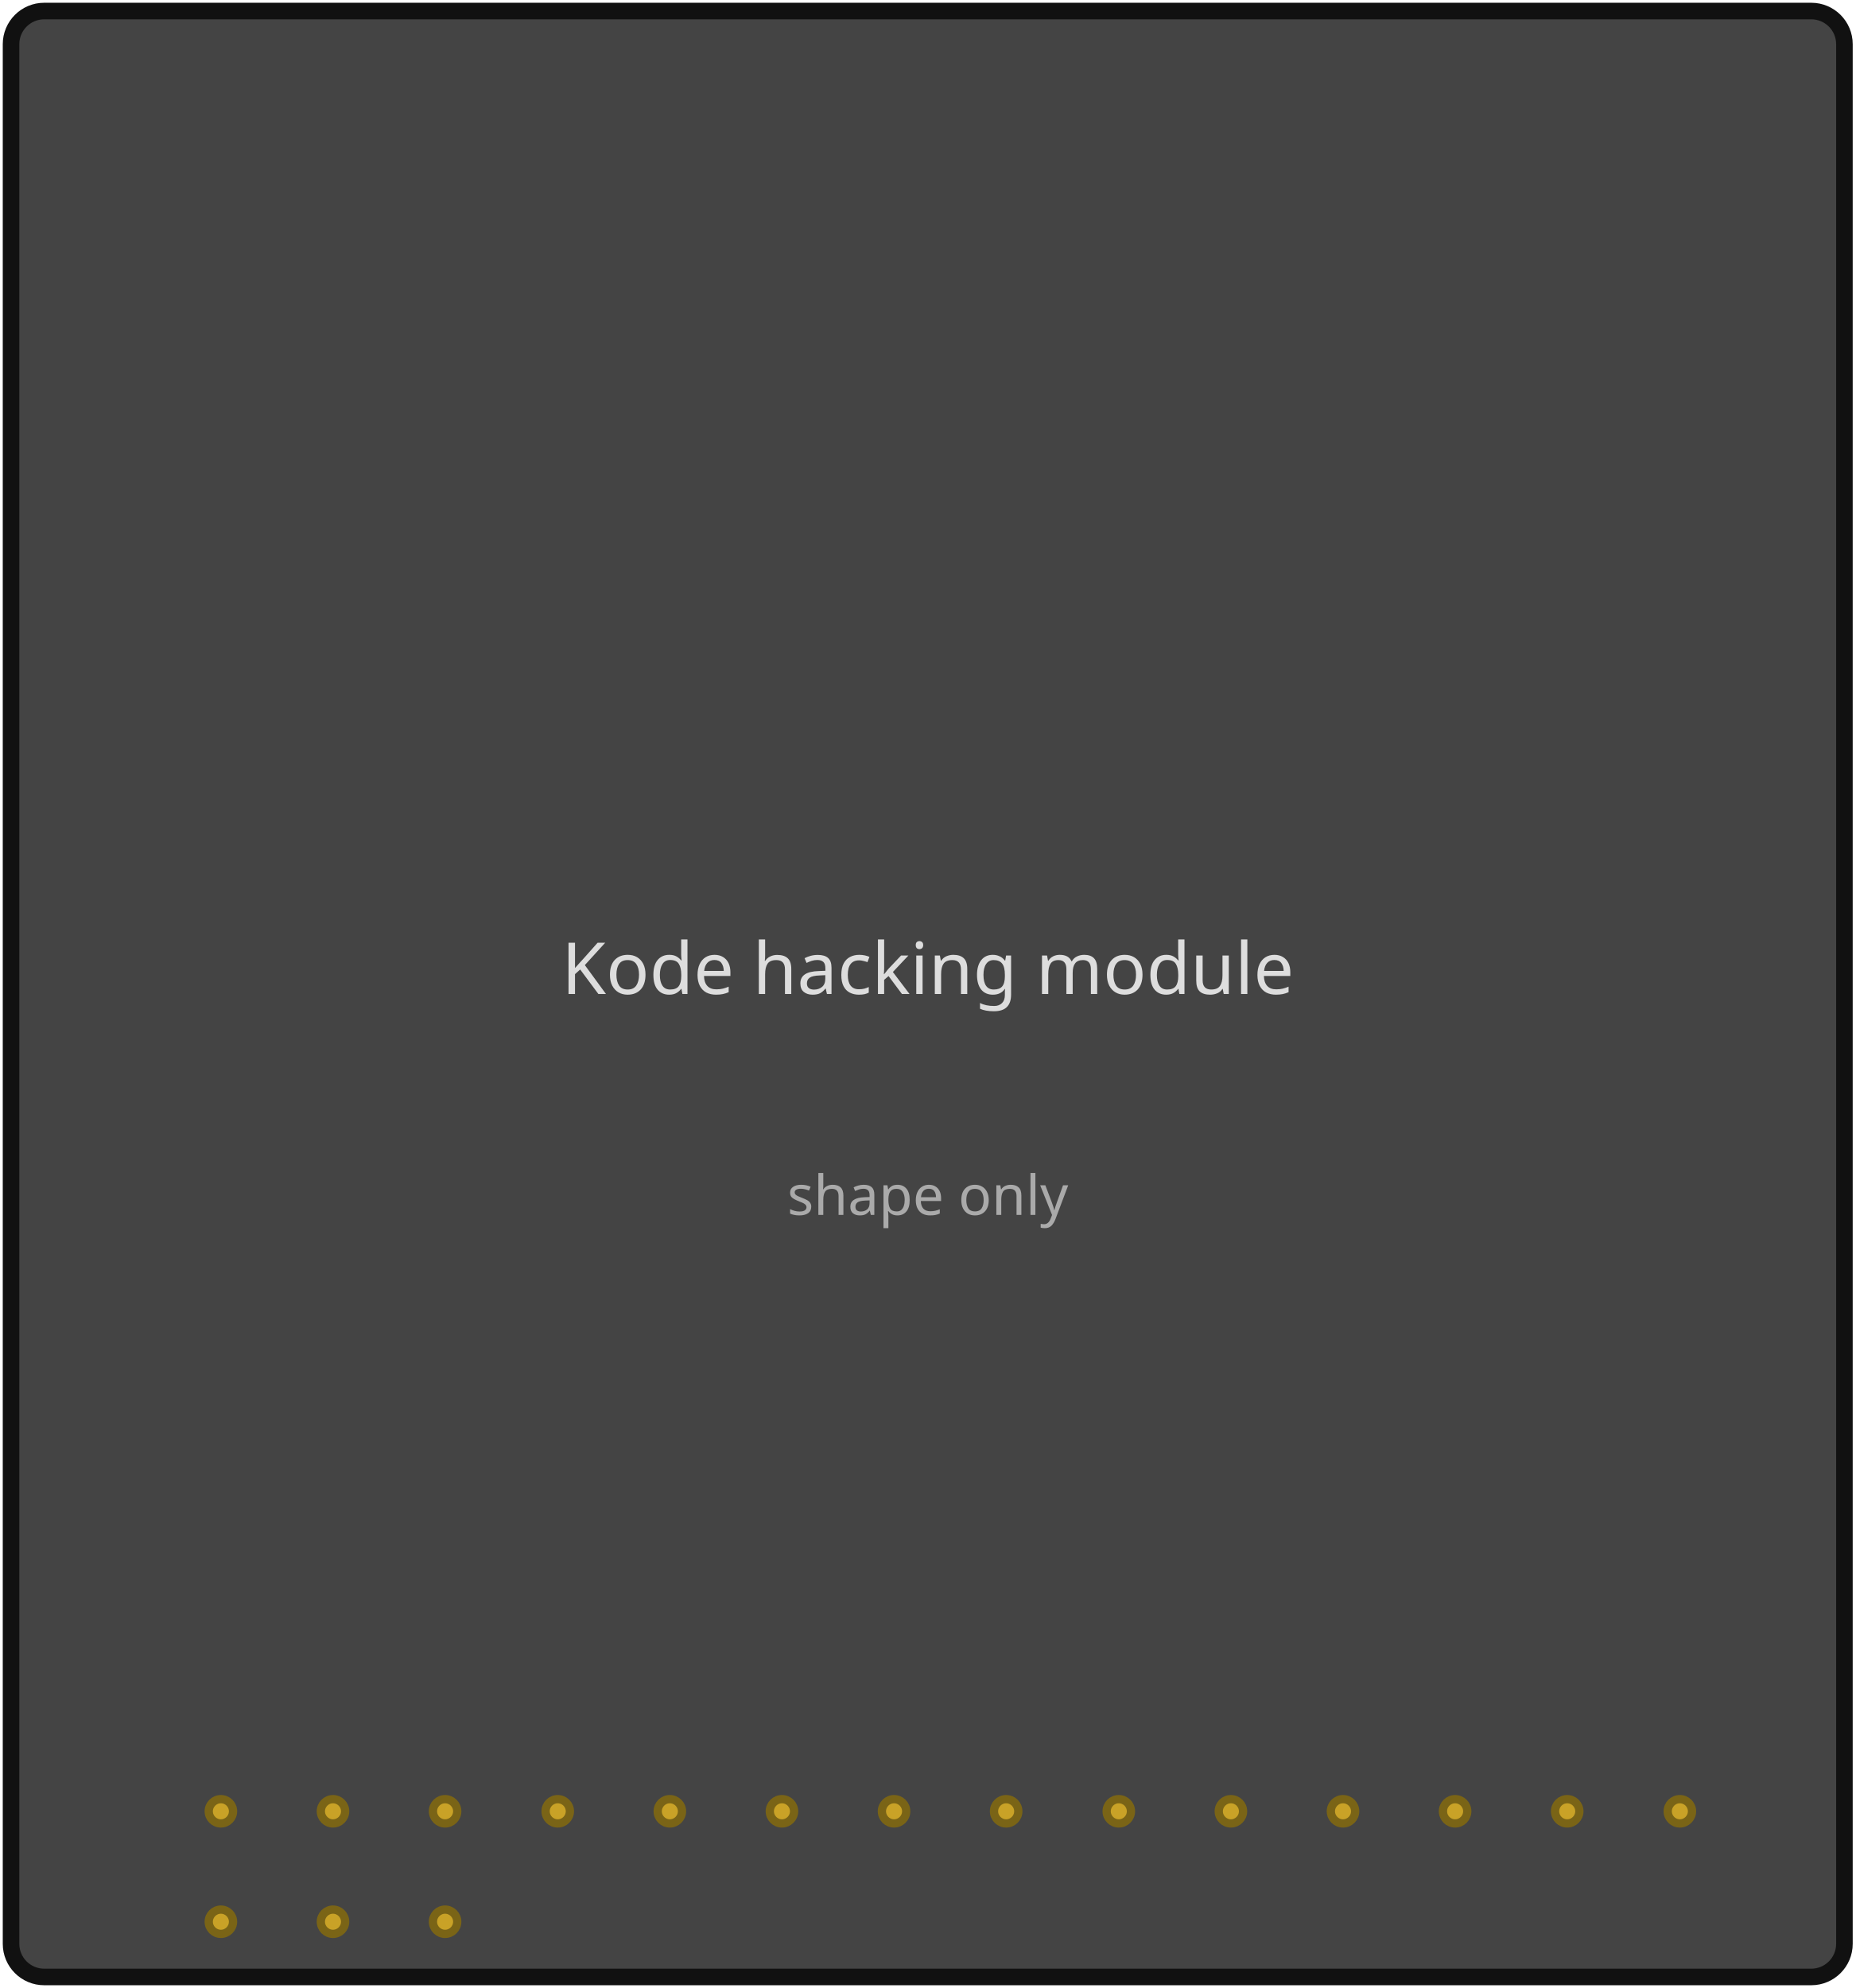
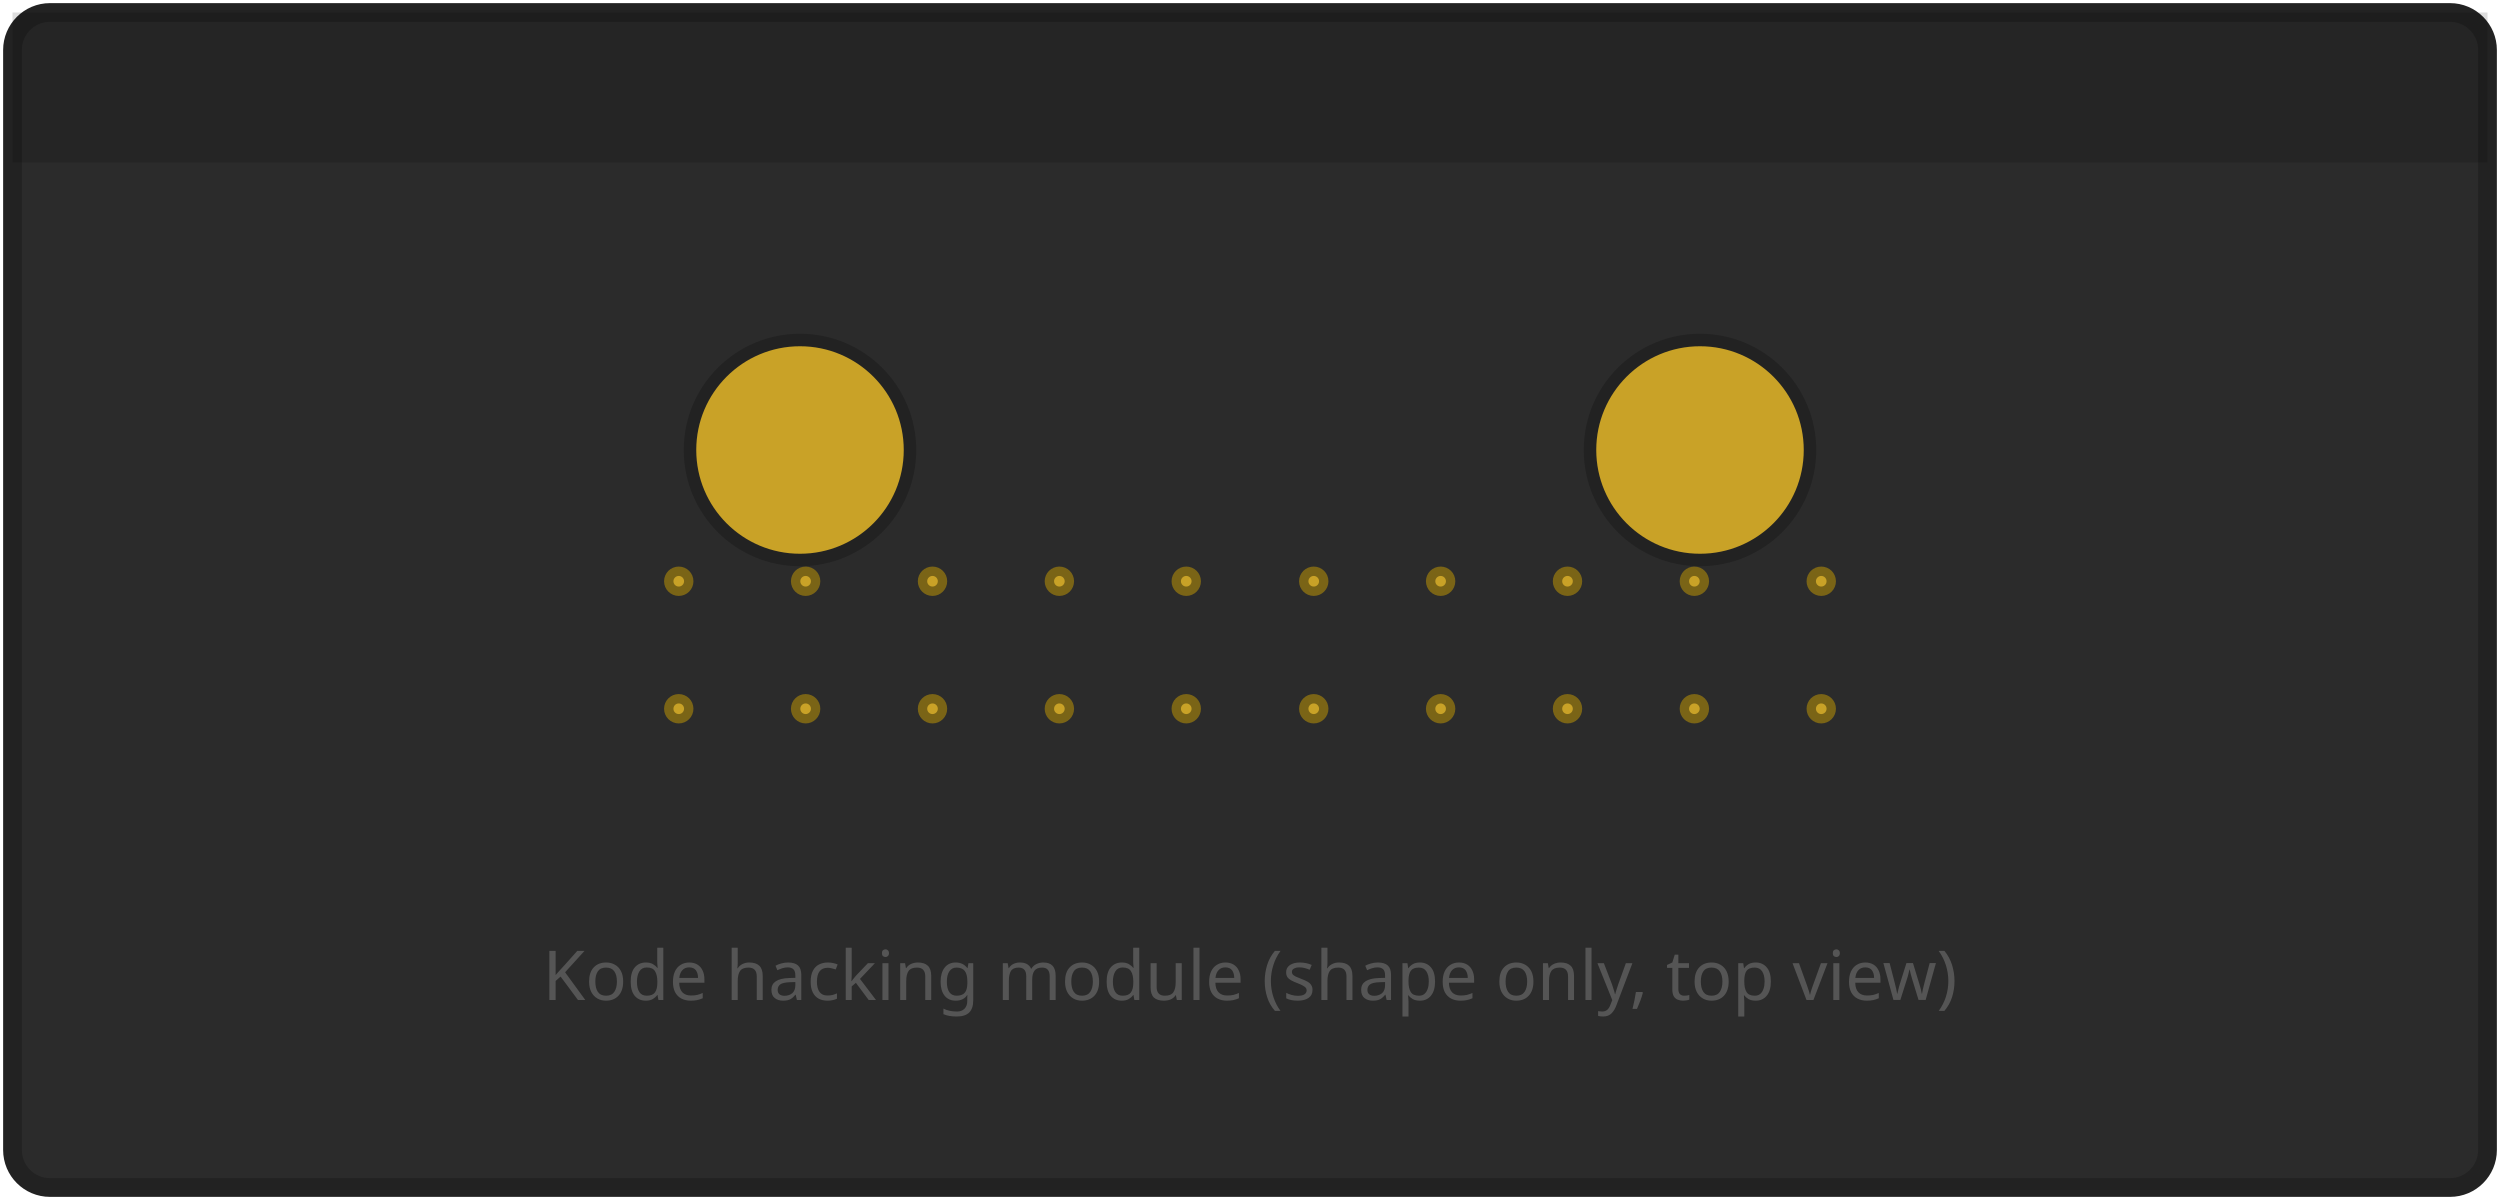
- <svg xmlns="http://www.w3.org/2000/svg" width="336" height="360" viewBox="0 0 336 360">
-   <rect x="2" y="2" width="332" height="356" rx="6" fill="#444" stroke="#111" stroke-width="3" />
-   <text x="168" y="180" text-anchor="middle" font-family="sans-serif" font-size="13" fill="#ddd">Kode hacking module</text>
-   <text x="168" y="220" text-anchor="middle" font-family="sans-serif" font-size="10" fill="#aaa">shape only</text>
-   <circle cx="40" cy="328" r="2.2" fill="#c9a227" stroke="#7a6416" stroke-width="1.5" />
-   <circle cx="60.3" cy="328" r="2.2" fill="#c9a227" stroke="#7a6416" stroke-width="1.5" />
-   <circle cx="80.6" cy="328" r="2.2" fill="#c9a227" stroke="#7a6416" stroke-width="1.5" />
-   <circle cx="101" cy="328" r="2.2" fill="#c9a227" stroke="#7a6416" stroke-width="1.5" />
-   <circle cx="121.3" cy="328" r="2.2" fill="#c9a227" stroke="#7a6416" stroke-width="1.5" />
-   <circle cx="141.6" cy="328" r="2.2" fill="#c9a227" stroke="#7a6416" stroke-width="1.5" />
-   <circle cx="161.9" cy="328" r="2.2" fill="#c9a227" stroke="#7a6416" stroke-width="1.5" />
-   <circle cx="182.2" cy="328" r="2.2" fill="#c9a227" stroke="#7a6416" stroke-width="1.5" />
-   <circle cx="202.6" cy="328" r="2.2" fill="#c9a227" stroke="#7a6416" stroke-width="1.5" />
-   <circle cx="222.9" cy="328" r="2.2" fill="#c9a227" stroke="#7a6416" stroke-width="1.5" />
-   <circle cx="243.2" cy="328" r="2.2" fill="#c9a227" stroke="#7a6416" stroke-width="1.5" />
-   <circle cx="263.5" cy="328" r="2.2" fill="#c9a227" stroke="#7a6416" stroke-width="1.5" />
-   <circle cx="283.8" cy="328" r="2.2" fill="#c9a227" stroke="#7a6416" stroke-width="1.5" />
-   <circle cx="304.2" cy="328" r="2.2" fill="#c9a227" stroke="#7a6416" stroke-width="1.5" />
-   <circle cx="40" cy="348" r="2.2" fill="#c9a227" stroke="#7a6416" stroke-width="1.5" />
-   <circle cx="60.3" cy="348" r="2.2" fill="#c9a227" stroke="#7a6416" stroke-width="1.5" />
-   <circle cx="80.6" cy="348" r="2.2" fill="#c9a227" stroke="#7a6416" stroke-width="1.5" />
+ <svg xmlns="http://www.w3.org/2000/svg" width="400" height="192" viewBox="0 0 400 192">
+   <rect x="2" y="2" width="396" height="188" rx="6" fill="#2b2b2b" stroke="#222" stroke-width="3" />
+   <rect x="2" y="2" width="396" height="24" fill="#0002" />
+   <circle cx="128" cy="72" r="17.6" fill="#c9a227" stroke="#222" stroke-width="2" />
+   <circle cx="272" cy="72" r="17.6" fill="#c9a227" stroke="#222" stroke-width="2" />
+   <text x="200" y="160" text-anchor="middle" font-family="sans-serif" font-size="11" fill="#555">Kode hacking module (shape only, top view)</text>
+   <circle cx="108.6" cy="113.4" r="1.6" fill="#c9a227" stroke="#7a6416" stroke-width="1.5" />
+   <circle cx="108.6" cy="93" r="1.6" fill="#c9a227" stroke="#7a6416" stroke-width="1.5" />
+   <circle cx="128.9" cy="113.4" r="1.6" fill="#c9a227" stroke="#7a6416" stroke-width="1.5" />
+   <circle cx="128.9" cy="93" r="1.6" fill="#c9a227" stroke="#7a6416" stroke-width="1.5" />
+   <circle cx="149.2" cy="113.4" r="1.6" fill="#c9a227" stroke="#7a6416" stroke-width="1.5" />
+   <circle cx="149.2" cy="93" r="1.6" fill="#c9a227" stroke="#7a6416" stroke-width="1.5" />
+   <circle cx="169.5" cy="113.4" r="1.6" fill="#c9a227" stroke="#7a6416" stroke-width="1.5" />
+   <circle cx="169.5" cy="93" r="1.6" fill="#c9a227" stroke="#7a6416" stroke-width="1.5" />
+   <circle cx="189.8" cy="113.4" r="1.6" fill="#c9a227" stroke="#7a6416" stroke-width="1.5" />
+   <circle cx="189.8" cy="93" r="1.6" fill="#c9a227" stroke="#7a6416" stroke-width="1.5" />
+   <circle cx="210.2" cy="113.4" r="1.6" fill="#c9a227" stroke="#7a6416" stroke-width="1.5" />
+   <circle cx="210.2" cy="93" r="1.6" fill="#c9a227" stroke="#7a6416" stroke-width="1.5" />
+   <circle cx="230.5" cy="113.4" r="1.6" fill="#c9a227" stroke="#7a6416" stroke-width="1.5" />
+   <circle cx="230.5" cy="93" r="1.6" fill="#c9a227" stroke="#7a6416" stroke-width="1.5" />
+   <circle cx="250.8" cy="113.4" r="1.6" fill="#c9a227" stroke="#7a6416" stroke-width="1.5" />
+   <circle cx="250.8" cy="93" r="1.6" fill="#c9a227" stroke="#7a6416" stroke-width="1.5" />
+   <circle cx="271.1" cy="113.4" r="1.6" fill="#c9a227" stroke="#7a6416" stroke-width="1.5" />
+   <circle cx="271.1" cy="93" r="1.6" fill="#c9a227" stroke="#7a6416" stroke-width="1.5" />
+   <circle cx="291.4" cy="113.4" r="1.6" fill="#c9a227" stroke="#7a6416" stroke-width="1.5" />
+   <circle cx="291.4" cy="93" r="1.6" fill="#c9a227" stroke="#7a6416" stroke-width="1.5" />
</svg>
